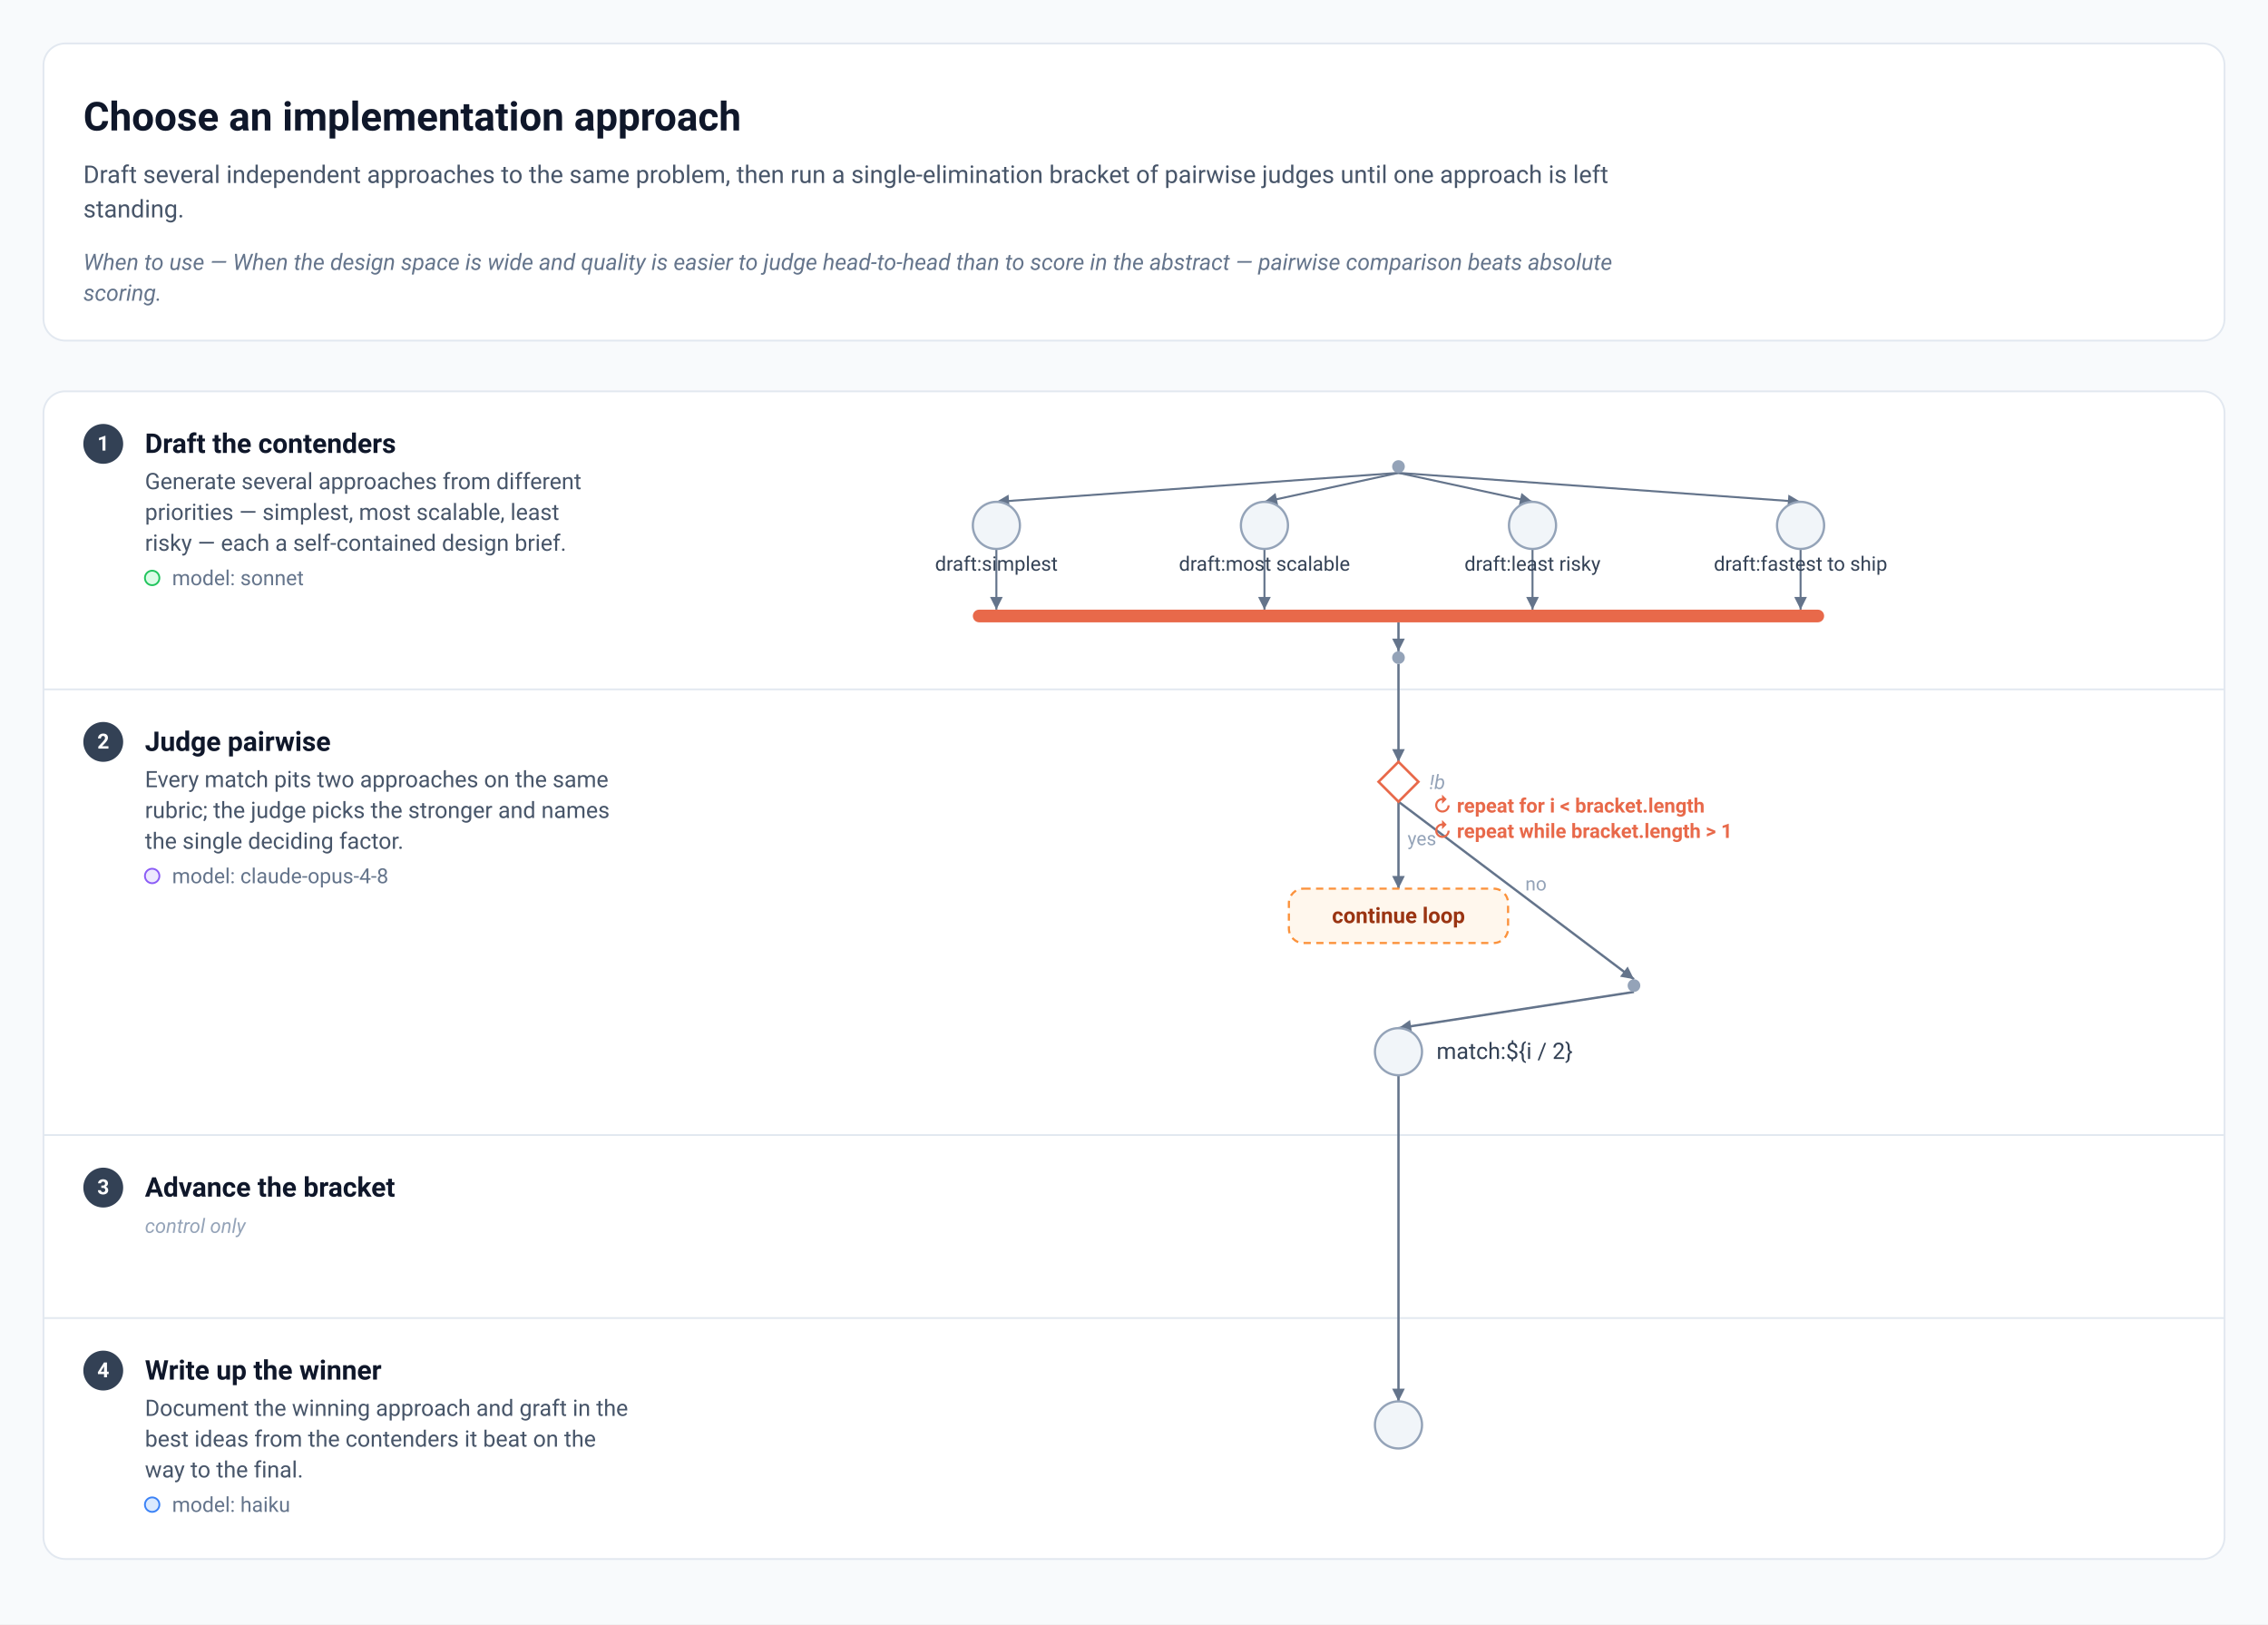
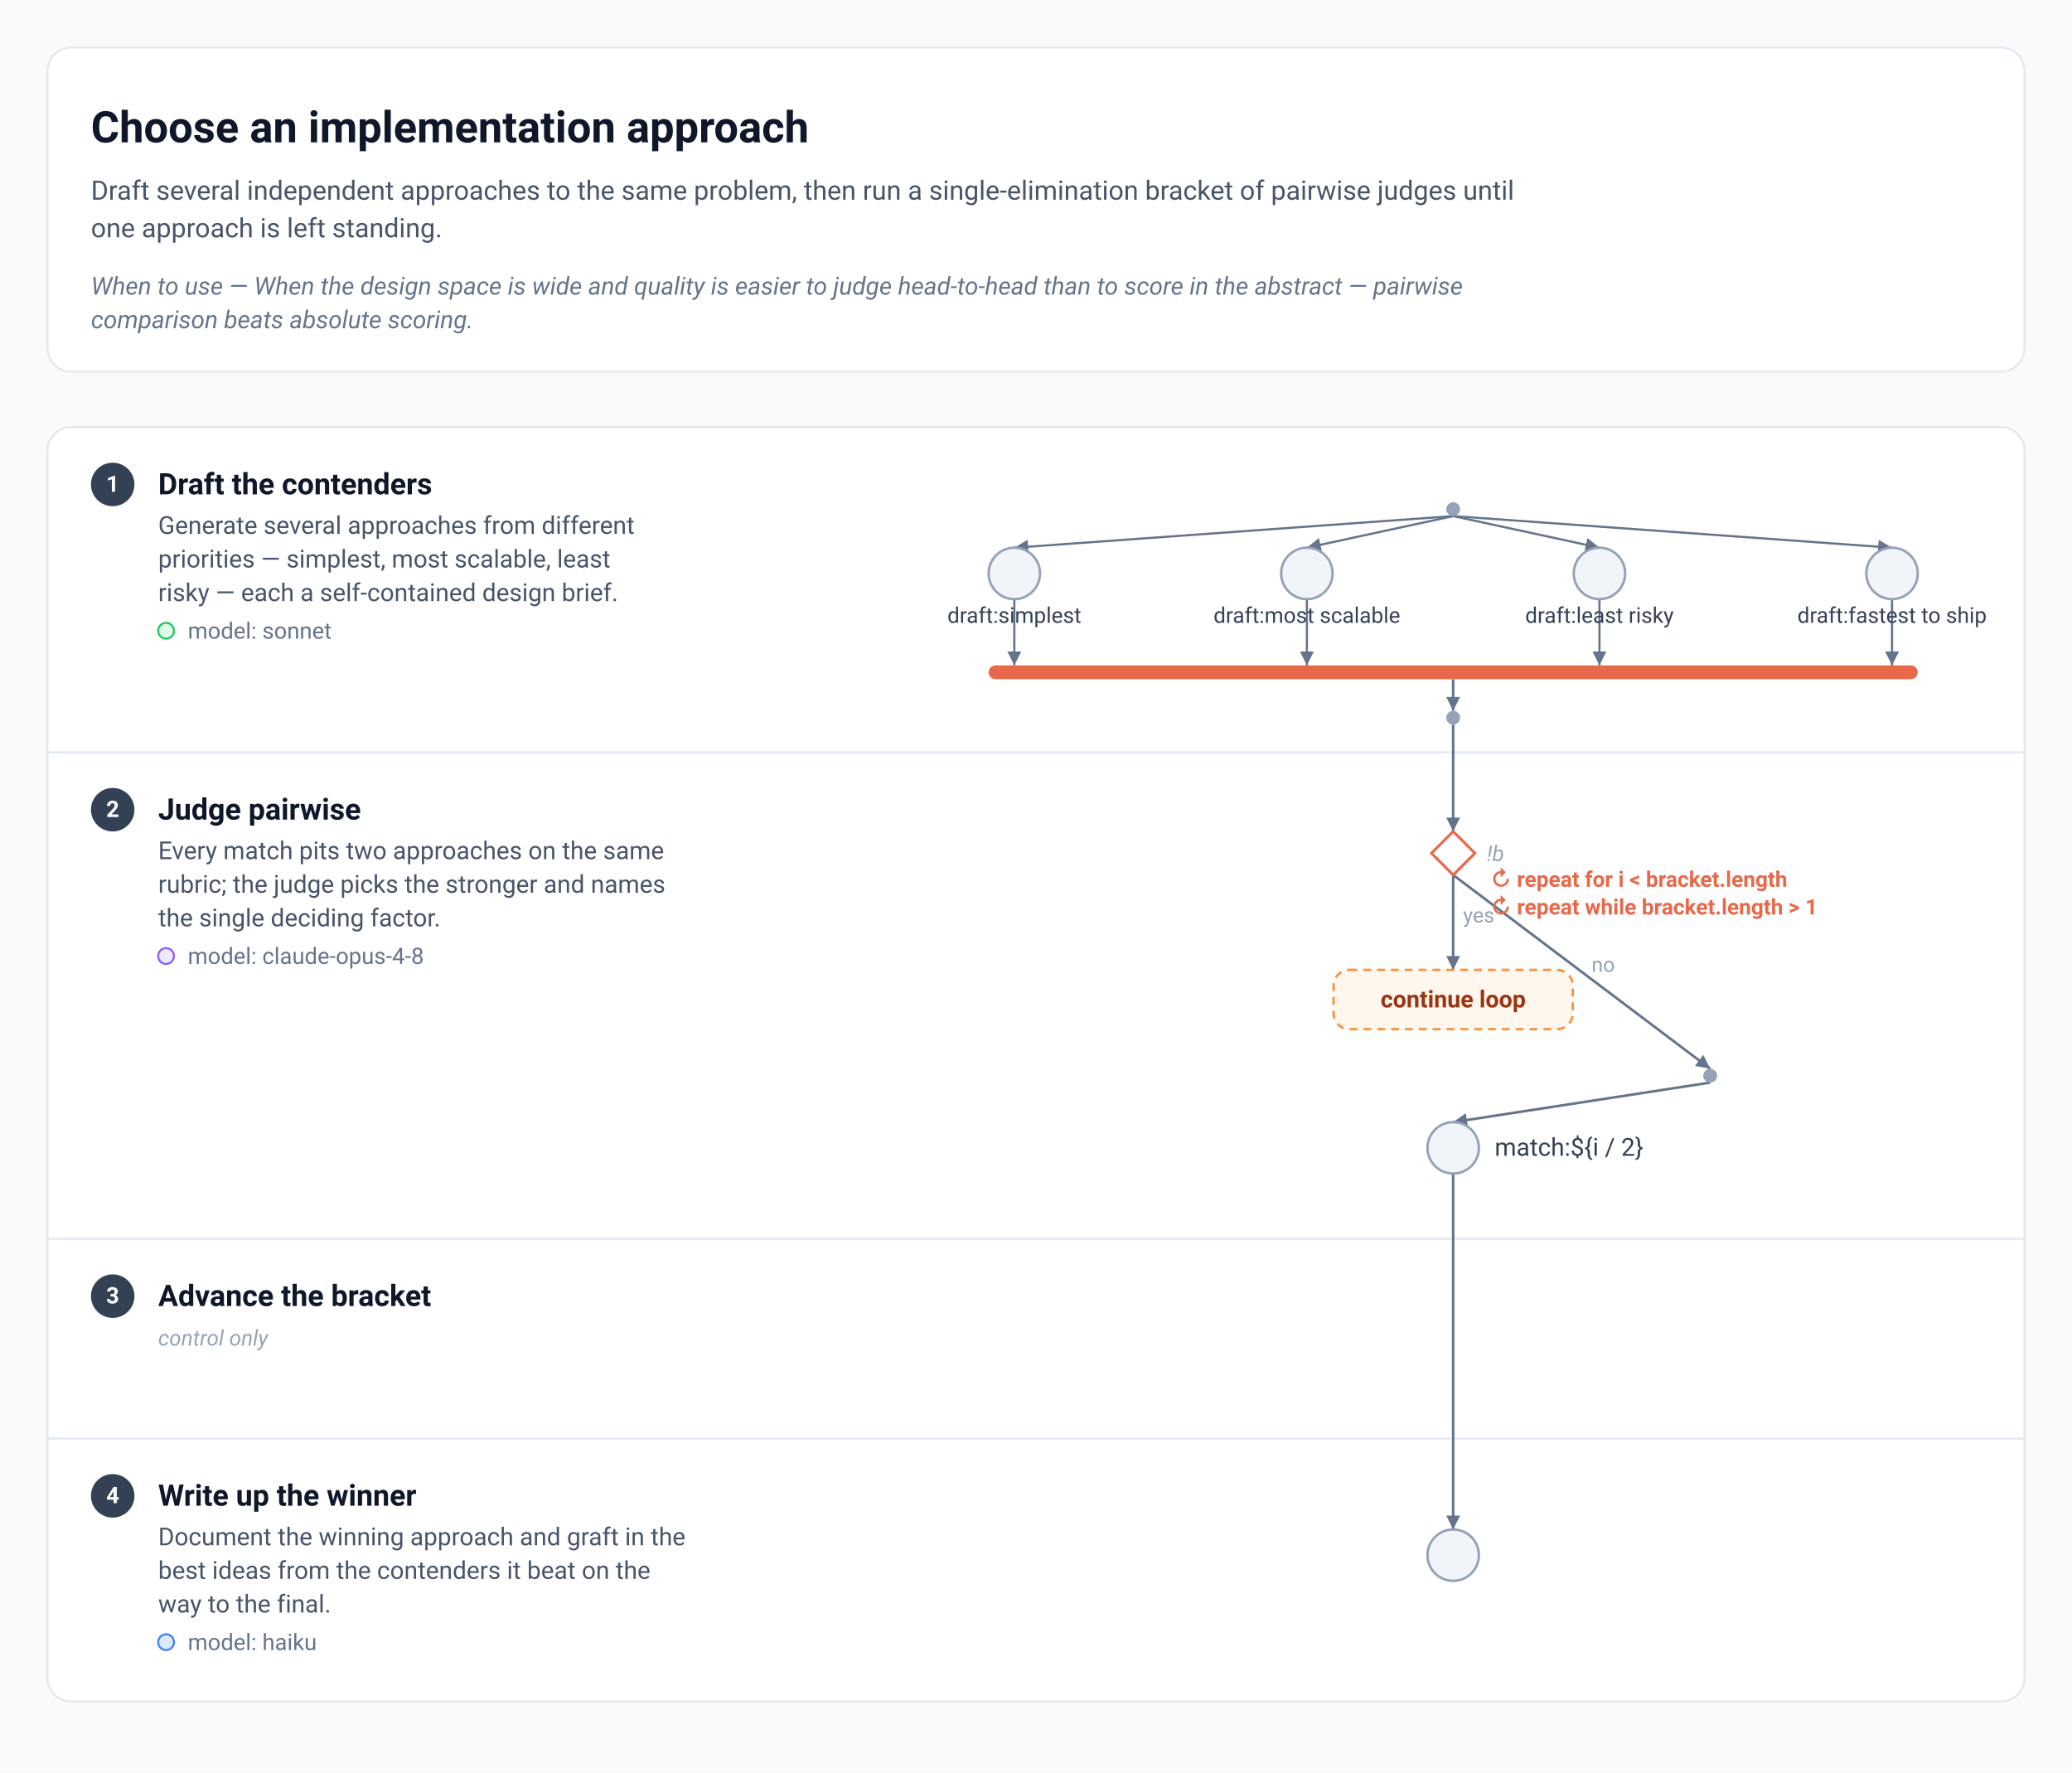
- <svg xmlns="http://www.w3.org/2000/svg" width="1252" height="896.5" viewBox="0 0 1252 896.5" font-family="-apple-system, BlinkMacSystemFont, 'Segoe UI', Roboto, Helvetica, Arial, sans-serif">
-   <rect width="1252" height="896.5" fill="#f8fafc" />
+ <svg xmlns="http://www.w3.org/2000/svg" width="1048" height="896.5" viewBox="0 0 1048 896.5" font-family="-apple-system, BlinkMacSystemFont, 'Segoe UI', Roboto, Helvetica, Arial, sans-serif">
+   <rect width="1048" height="896.5" fill="#f8fafc" />
  <g transform="translate(0 24)">
    <g class="header-card">
-       <rect x="24" y="0" width="1204" height="164" rx="12" fill="#ffffff" stroke="#e2e8f0" stroke-width="1" />
+       <rect x="24" y="0" width="1000" height="164" rx="12" fill="#ffffff" stroke="#e2e8f0" stroke-width="1" />
      <text x="46" y="48" font-size="22" fill="#0f172a" font-weight="700">Choose an implementation approach</text>
-       <text x="46" y="77" font-size="13.5" fill="#475569">Draft several independent approaches to the same problem, then run a single-elimination bracket of pairwise judges until one approach is left</text>
-       <text x="46" y="96" font-size="13.5" fill="#475569">standing.</text>
-       <text x="46" y="125" font-size="12.5" fill="#64748b" font-style="italic">When to use — When the design space is wide and quality is easier to judge head-to-head than to score in the abstract — pairwise comparison beats absolute</text>
-       <text x="46" y="142" font-size="12.5" fill="#64748b" font-style="italic">scoring.</text>
+       <text x="46" y="77" font-size="13.5" fill="#475569">Draft several independent approaches to the same problem, then run a single-elimination bracket of pairwise judges until</text>
+       <text x="46" y="96" font-size="13.5" fill="#475569">one approach is left standing.</text>
+       <text x="46" y="125" font-size="12.5" fill="#64748b" font-style="italic">When to use — When the design space is wide and quality is easier to judge head-to-head than to score in the abstract — pairwise</text>
+       <text x="46" y="142" font-size="12.5" fill="#64748b" font-style="italic">comparison beats absolute scoring.</text>
    </g>
  </g>
  <g transform="translate(0 204)">
-     <rect x="24" y="12" width="1204" height="644.5" rx="12" fill="#ffffff" stroke="#e2e8f0" stroke-width="1" />
+     <rect x="24" y="12" width="1000" height="644.5" rx="12" fill="#ffffff" stroke="#e2e8f0" stroke-width="1" />
    <g class="swimlane" />
    <g class="swimlane">
-       <line x1="24" y1="176.5" x2="1228" y2="176.5" stroke="#e2e8f0" stroke-width="1" />
+       <line x1="24" y1="176.5" x2="1024" y2="176.5" stroke="#e2e8f0" stroke-width="1" />
    </g>
    <g class="swimlane-empty">
-       <line x1="24" y1="422.5" x2="1228" y2="422.5" stroke="#e2e8f0" stroke-width="1" />
+       <line x1="24" y1="422.5" x2="1024" y2="422.5" stroke="#e2e8f0" stroke-width="1" />
    </g>
    <g class="swimlane">
-       <line x1="24" y1="523.5" x2="1228" y2="523.5" stroke="#e2e8f0" stroke-width="1" />
+       <line x1="24" y1="523.5" x2="1024" y2="523.5" stroke="#e2e8f0" stroke-width="1" />
    </g>
    <g transform="translate(0 12)">
      <g class="lane-label">
        <circle cx="57" cy="29" r="11" fill="#334155" />
        <text x="57" y="32.7" font-size="11.5" fill="#ffffff" font-weight="700" text-anchor="middle">1</text>
        <text x="80" y="34" font-size="15" fill="#0f172a" font-weight="700">Draft the contenders</text>
        <text x="80" y="54" font-size="12.5" fill="#475569">Generate several approaches from different</text>
        <text x="80" y="71" font-size="12.5" fill="#475569">priorities — simplest, most scalable, least</text>
        <text x="80" y="88" font-size="12.5" fill="#475569">risky — each a self-contained design brief.</text>
        <circle cx="84" cy="103" r="4" fill="#dcfce7" stroke="#22c55e" stroke-width="1" />
        <text x="95" y="107" font-size="11.5" fill="#64748b">model: sonnet</text>
      </g>
    </g>
    <g transform="translate(0 176.5)">
      <g class="lane-label">
        <circle cx="57" cy="29" r="11" fill="#334155" />
        <text x="57" y="32.7" font-size="11.5" fill="#ffffff" font-weight="700" text-anchor="middle">2</text>
        <text x="80" y="34" font-size="15" fill="#0f172a" font-weight="700">Judge pairwise</text>
        <text x="80" y="54" font-size="12.5" fill="#475569">Every match pits two approaches on the same</text>
        <text x="80" y="71" font-size="12.5" fill="#475569">rubric; the judge picks the stronger and names</text>
        <text x="80" y="88" font-size="12.5" fill="#475569">the single deciding factor.</text>
        <circle cx="84" cy="103" r="4" fill="#ede9fe" stroke="#8b5cf6" stroke-width="1" />
        <text x="95" y="107" font-size="11.5" fill="#64748b">model: claude-opus-4-8</text>
      </g>
    </g>
    <g transform="translate(0 422.5)">
      <g class="lane-label">
        <circle cx="57" cy="29" r="11" fill="#334155" />
        <text x="57" y="32.7" font-size="11.5" fill="#ffffff" font-weight="700" text-anchor="middle">3</text>
        <text x="80" y="34" font-size="15" fill="#0f172a" font-weight="700">Advance the bracket</text>
        <text x="80" y="54" font-size="11" fill="#94a3b8" font-style="italic">control only</text>
      </g>
    </g>
    <g transform="translate(0 523.5)">
      <g class="lane-label">
        <circle cx="57" cy="29" r="11" fill="#334155" />
        <text x="57" y="32.7" font-size="11.5" fill="#ffffff" font-weight="700" text-anchor="middle">4</text>
        <text x="80" y="34" font-size="15" fill="#0f172a" font-weight="700">Write up the winner</text>
        <text x="80" y="54" font-size="12.5" fill="#475569">Document the winning approach and graft in the</text>
        <text x="80" y="71" font-size="12.5" fill="#475569">best ideas from the contenders it beat on the</text>
        <text x="80" y="88" font-size="12.5" fill="#475569">way to the final.</text>
        <circle cx="84" cy="103" r="4" fill="#dbeafe" stroke="#3b82f6" stroke-width="1" />
        <text x="95" y="107" font-size="11.5" fill="#64748b">model: haiku</text>
      </g>
    </g>
-     <g class="topology" transform="translate(468 0)">
+     <g class="topology" transform="translate(431 0)">
      <g class="edge">
        <path d="M 304 57 L 82.03 73" fill="none" stroke="#64748b" stroke-width="1.1" />
        <polygon points="82.03,73 88.76,69.01 89.26,75.99" fill="#64748b" />
      </g>
      <g class="edge">
        <path d="M 304 57 L 230.01 73" fill="none" stroke="#64748b" stroke-width="1.1" />
        <polygon points="230.01,73 236.11,68.1 237.59,74.94" fill="#64748b" />
      </g>
      <g class="edge">
        <path d="M 304 57 L 377.99 73" fill="none" stroke="#64748b" stroke-width="1.1" />
        <polygon points="377.99,73 370.41,74.94 371.89,68.1" fill="#64748b" />
      </g>
      <g class="edge">
        <path d="M 304 57 L 525.97 73" fill="none" stroke="#64748b" stroke-width="1.1" />
        <polygon points="525.97,73 518.74,75.99 519.24,69.01" fill="#64748b" />
      </g>
      <g class="edge">
        <path d="M 82.03 99 L 82.03 132.5" fill="none" stroke="#64748b" stroke-width="1.1" />
        <polygon points="82.03,132.5 78.53,125.5 85.53,125.5" fill="#64748b" />
      </g>
      <g class="edge">
        <path d="M 230.01 99 L 230.01 132.5" fill="none" stroke="#64748b" stroke-width="1.1" />
        <polygon points="230.01,132.5 226.51,125.5 233.51,125.5" fill="#64748b" />
      </g>
      <g class="edge">
        <path d="M 377.99 99 L 377.99 132.5" fill="none" stroke="#64748b" stroke-width="1.1" />
        <polygon points="377.99,132.5 374.49,125.5 381.49,125.5" fill="#64748b" />
      </g>
      <g class="edge">
        <path d="M 525.97 99 L 525.97 132.5" fill="none" stroke="#64748b" stroke-width="1.1" />
        <polygon points="525.97,132.5 522.47,125.5 529.47,125.5" fill="#64748b" />
      </g>
      <g class="edge">
        <path d="M 304 139.5 L 304 155.5" fill="none" stroke="#64748b" stroke-width="1.3" />
        <polygon points="304,155.5 300.5,148.5 307.5,148.5" fill="#64748b" />
      </g>
      <g class="edge">
        <path d="M 304 238.5 L 304 286.5" fill="none" stroke="#64748b" stroke-width="1.3" />
        <polygon points="304,286.5 300.5,279.5 307.5,279.5" fill="#64748b" />
        <text x="309" y="262.5" font-size="10.5" fill="#94a3b8">yes</text>
      </g>
      <g class="edge">
        <path d="M 304 238.5 L 434 336.5" fill="none" stroke="#64748b" stroke-width="1.3" />
        <polygon points="434,336.5 426.3,335.08 430.52,329.49" fill="#64748b" />
        <text x="374" y="287.5" font-size="10.5" fill="#94a3b8">no</text>
      </g>
      <g class="edge">
        <path d="M 434 343.5 L 304 363.5" fill="none" stroke="#64748b" stroke-width="1.3" />
        <polygon points="304,363.5 310.39,358.98 311.45,365.89" fill="#64748b" />
      </g>
      <g class="edge">
        <path d="M 304 162.5 L 304 216.5" fill="none" stroke="#64748b" stroke-width="1.3" />
        <polygon points="304,216.5 300.5,209.5 307.5,209.5" fill="#64748b" />
      </g>
      <g class="edge">
        <path d="M 304 389.5 L 304 569.5" fill="none" stroke="#64748b" stroke-width="1.3" />
        <polygon points="304,569.5 300.5,562.5 307.5,562.5" fill="#64748b" />
      </g>
      <circle class="hub" cx="304" cy="53.5" r="3.5" fill="#94a3b8" />
      <g class="agent-node">
        <circle cx="82.03" cy="86" r="13" fill="#f1f5f9" stroke="#94a3b8" stroke-width="1.25" />
        <text x="82.03" y="111" font-size="11" fill="#334155" text-anchor="middle">draft:simplest</text>
      </g>
      <g class="agent-node">
        <circle cx="230.01" cy="86" r="13" fill="#f1f5f9" stroke="#94a3b8" stroke-width="1.25" />
        <text x="230.01" y="111" font-size="11" fill="#334155" text-anchor="middle">draft:most scalable</text>
      </g>
      <g class="agent-node">
        <circle cx="377.99" cy="86" r="13" fill="#f1f5f9" stroke="#94a3b8" stroke-width="1.25" />
        <text x="377.99" y="111" font-size="11" fill="#334155" text-anchor="middle">draft:least risky</text>
      </g>
      <g class="agent-node">
        <circle cx="525.97" cy="86" r="13" fill="#f1f5f9" stroke="#94a3b8" stroke-width="1.25" />
        <text x="525.97" y="111" font-size="11" fill="#334155" text-anchor="middle">draft:fastest to ship</text>
      </g>
      <rect class="barrier" x="69.03" y="132.5" width="469.94" height="7" rx="3.5" fill="#e8694a" />
      <circle class="hub" cx="304" cy="159" r="3.5" fill="#94a3b8" />
      <g class="decision">
        <polygon points="304,216.5 315,227.5 304,238.5 293,227.5" fill="#ffffff" stroke="#e8694a" stroke-width="1.4" />
        <text x="321" y="231.5" font-size="11" fill="#94a3b8" font-style="italic">!b</text>
      </g>
      <g class="control-node">
        <rect class="control-box" x="243.5" y="286.5" width="121" height="30" rx="8" fill="#fff7ed" stroke="#fb923c" stroke-width="1.2" stroke-dasharray="4 3" />
        <text x="304" y="305.5" font-size="12" fill="#9a3412" font-weight="600" text-anchor="middle">continue loop</text>
      </g>
      <circle class="hub" cx="434" cy="340" r="3.5" fill="#94a3b8" />
      <g class="agent-node">
        <circle cx="304" cy="376.5" r="13" fill="#f1f5f9" stroke="#94a3b8" stroke-width="1.25" />
        <text x="325" y="380.5" font-size="12.5" fill="#334155">match:${i / 2}</text>
      </g>
      <g class="agent-node">
        <circle cx="304" cy="582.5" r="13" fill="#f1f5f9" stroke="#94a3b8" stroke-width="1.25" />
      </g>
      <g class="loop-badge">
        <text x="323" y="244.5" font-size="11" fill="#e8694a" font-weight="600">↻ repeat for i &lt; bracket.length</text>
      </g>
      <g class="loop-badge">
        <text x="323" y="258.5" font-size="11" fill="#e8694a" font-weight="600">↻ repeat while bracket.length &gt; 1</text>
      </g>
    </g>
  </g>
</svg>
